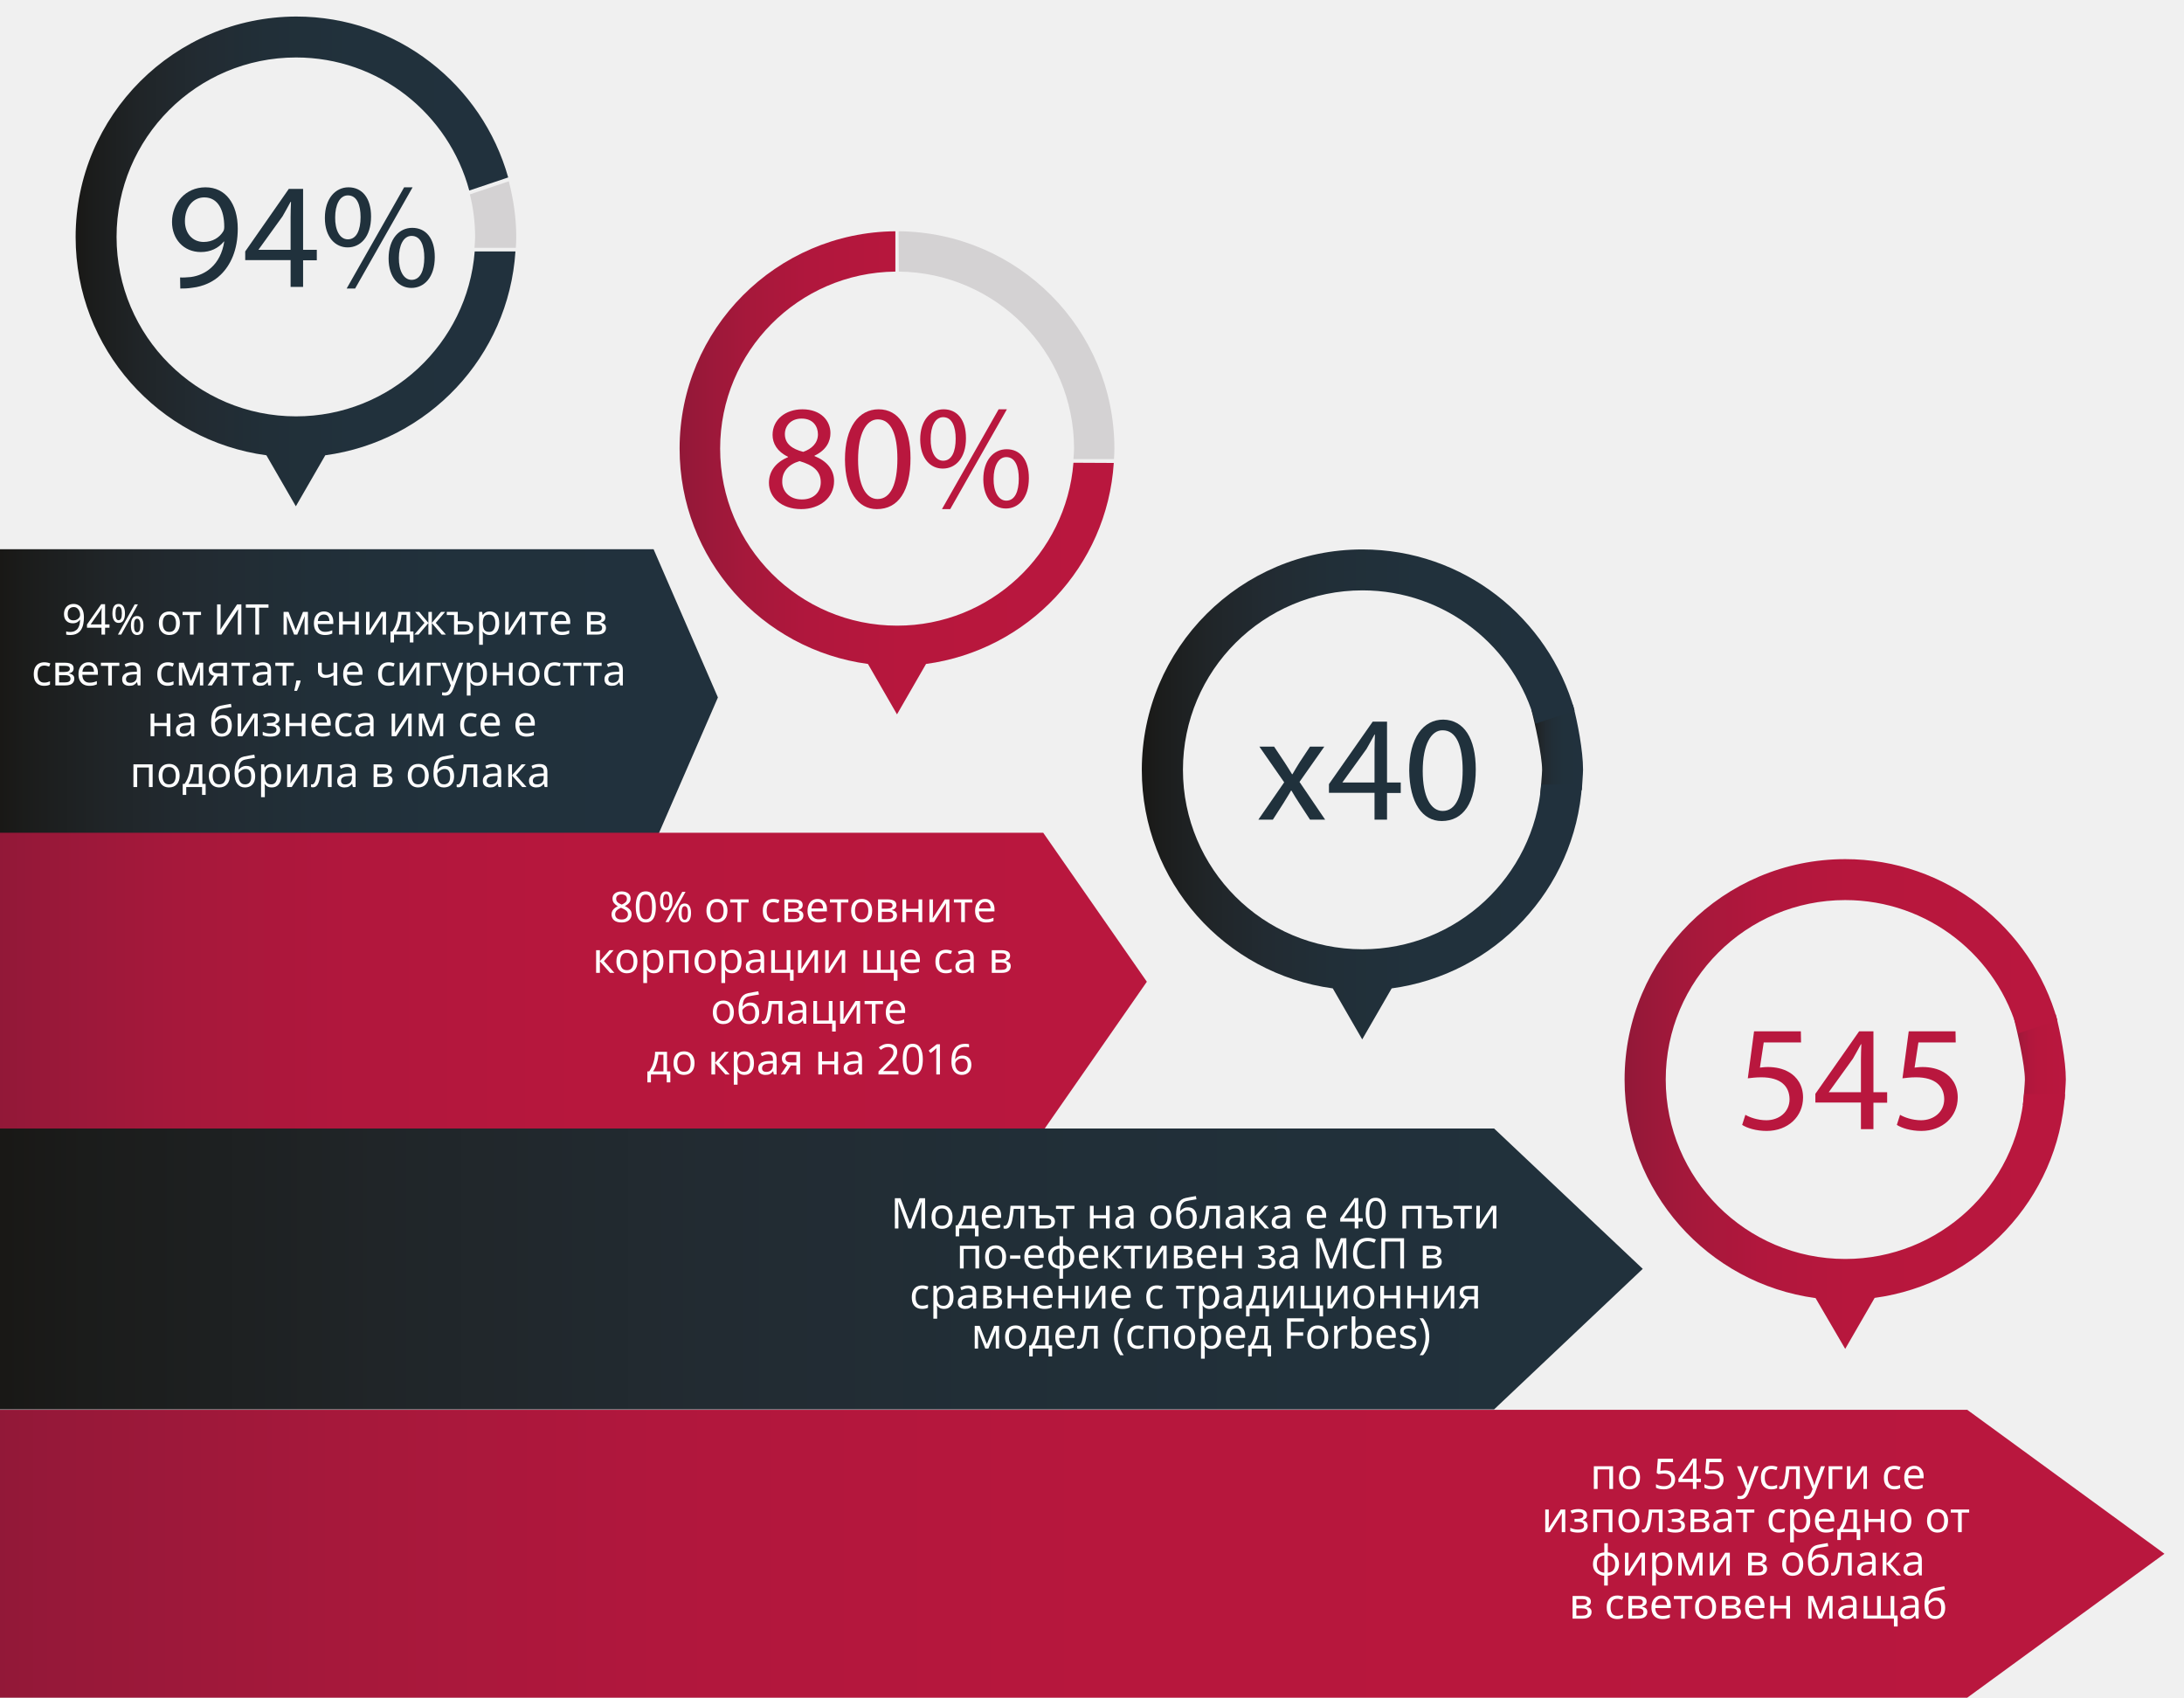
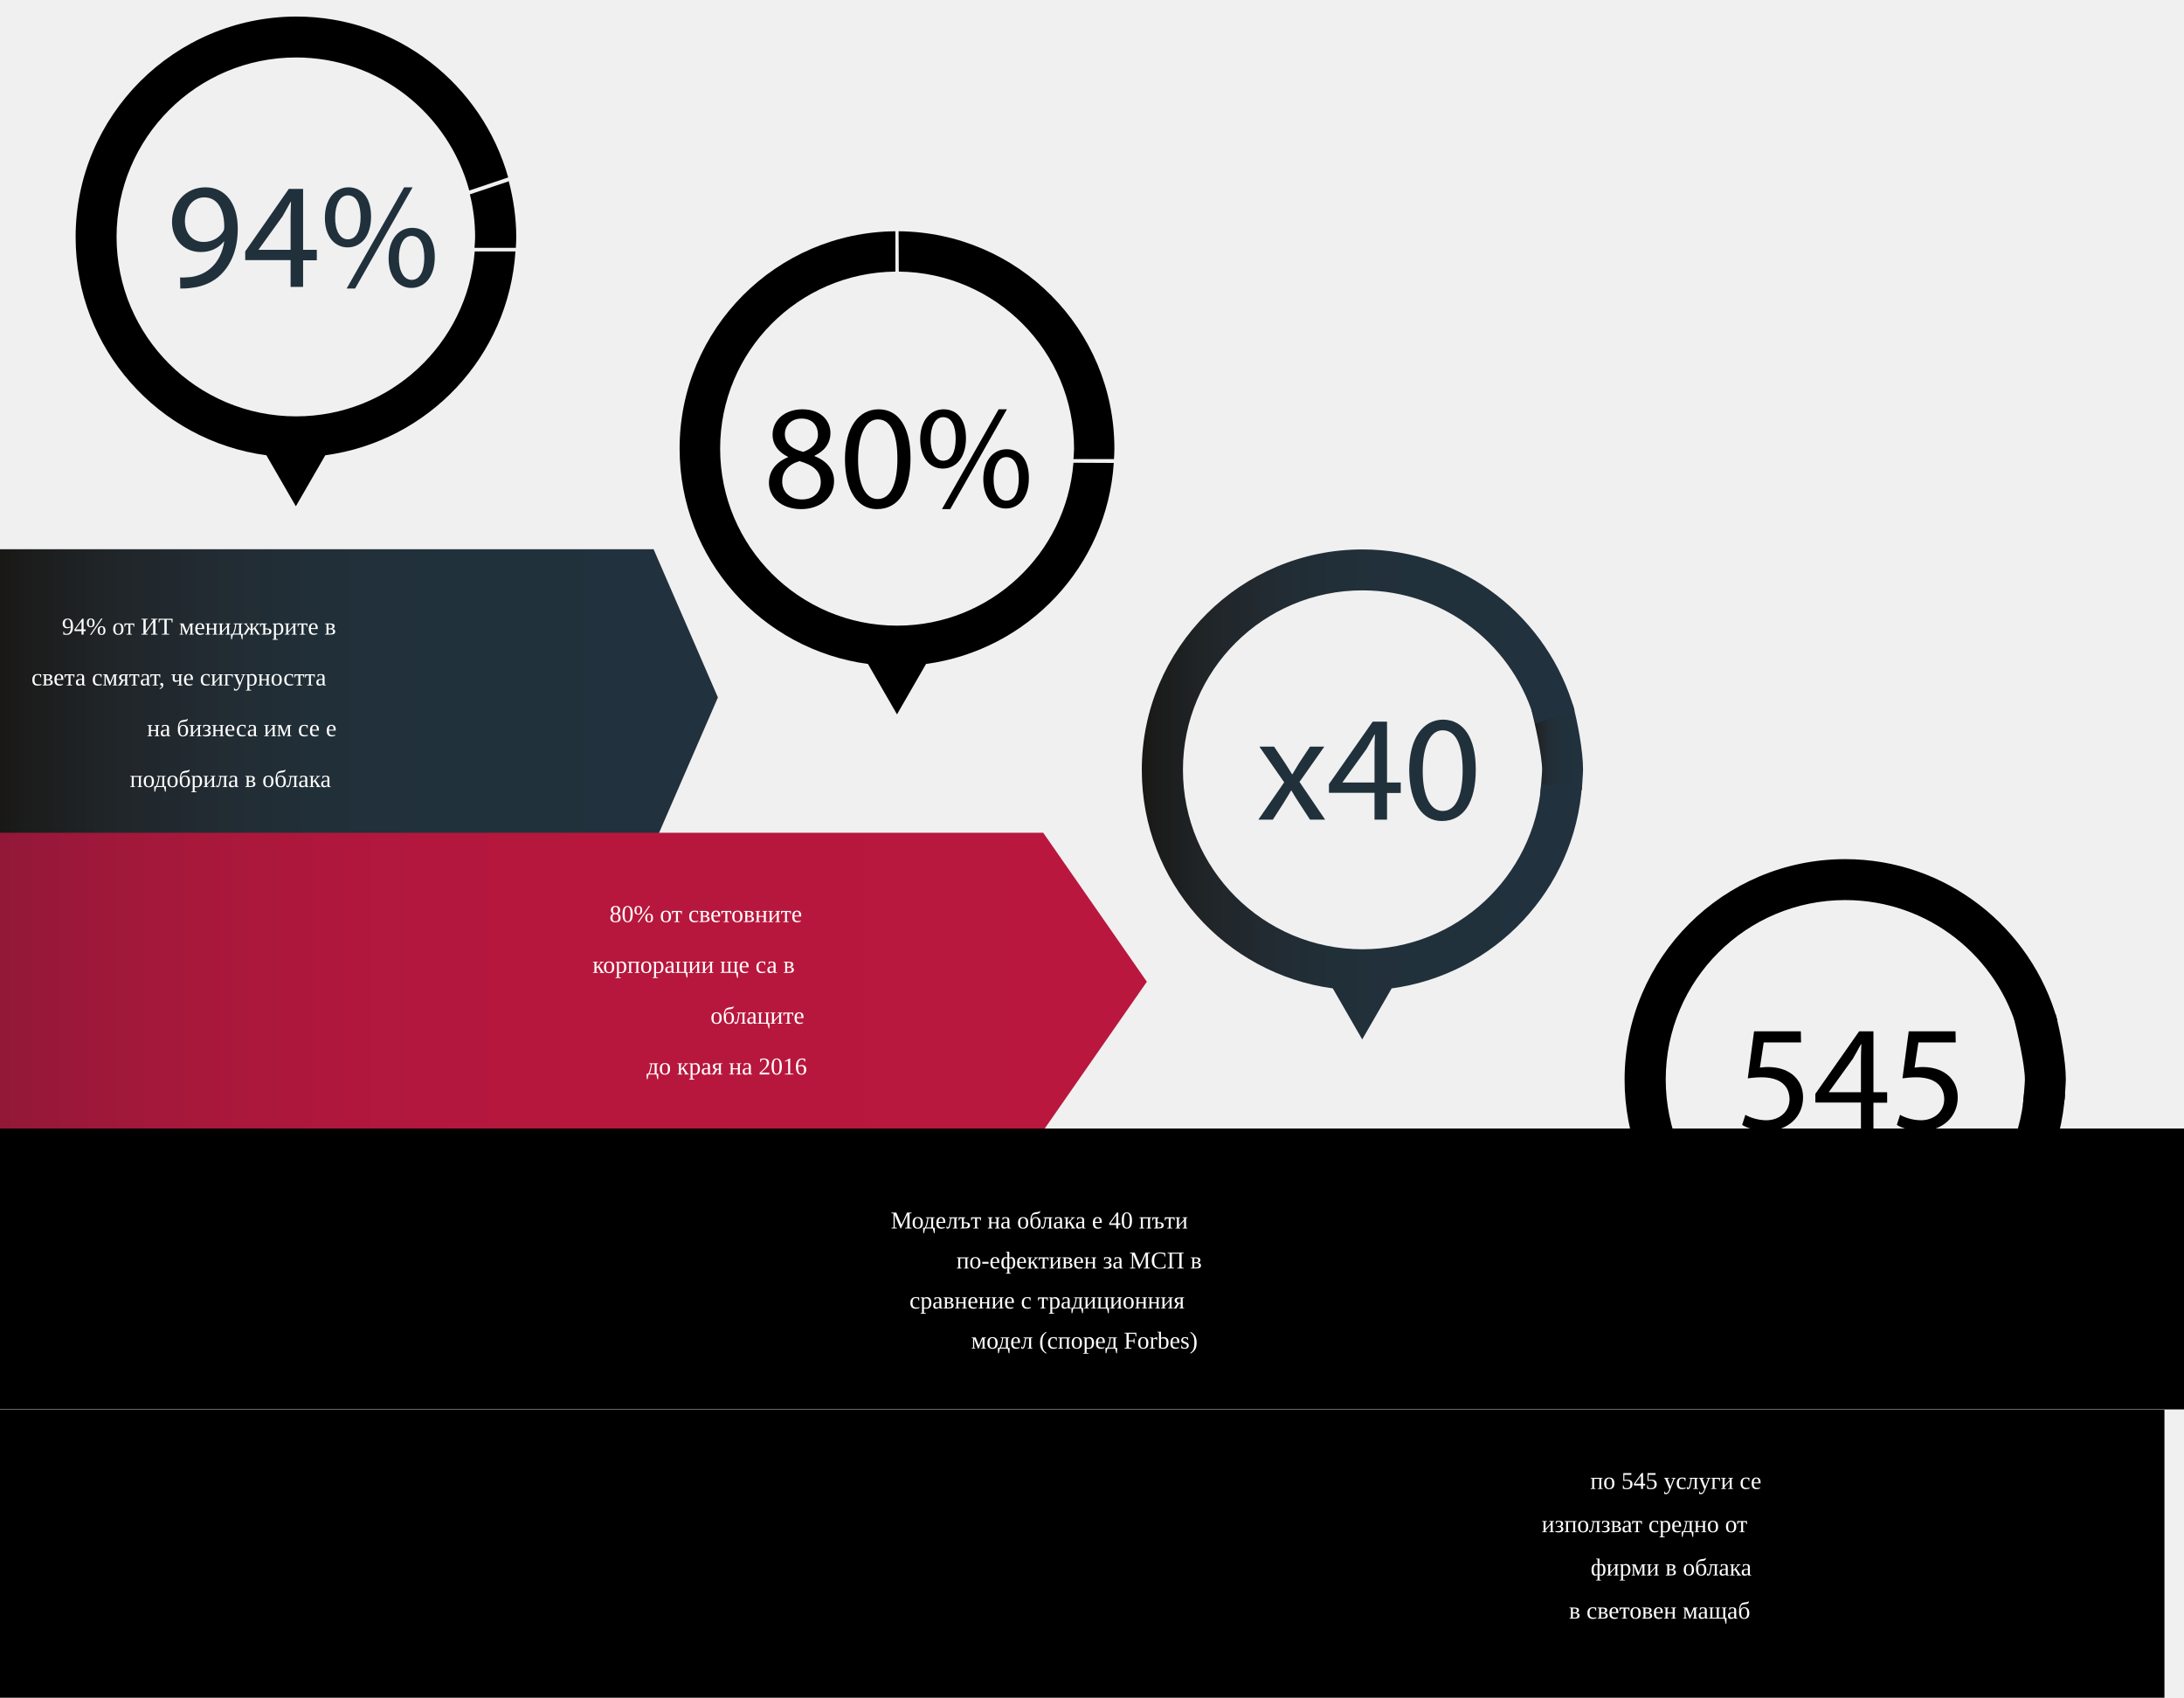
<svg xmlns="http://www.w3.org/2000/svg" xmlns:xlink="http://www.w3.org/1999/xlink" version="1.1" id="Ebene_1" x="0px" y="0px" viewBox="0 0 1083 842" style="enable-background:new 0 0 1083 842;" xml:space="preserve">
  <style type="text/css">
	.st0{clip-path:url(#SVGID_2_);fill:url(#SVGID_3_);}
	.st1{fill:url(#SVGID_4_);}
	.st2{fill:url(#SVGID_5_);}
	.st3{fill:#20313C;}
	.st4{clip-path:url(#SVGID_7_);fill:url(#SVGID_8_);}
	.st5{fill:none;}
	.st6{fill:#FFFFFF;}
- 	.st7{font-family:'OpenSans-Bold';}
+ 	.st7{font-family:HelenPro-Regular';}
	.st8{font-size:21px;}
	.st9{fill:#D4D2D3;}
	.st10{fill:url(#SVGID_9_);}
	.st11{fill:#B9173E;}
	.st12{fill:url(#SVGID_10_);}
	.st13{clip-path:url(#SVGID_12_);fill:url(#SVGID_13_);}
	.st14{clip-path:url(#SVGID_15_);fill:url(#SVGID_16_);}
	.st15{fill:url(#SVGID_17_);}
	.st16{fill:url(#SVGID_18_);}
</style>
  <g>
    <g>
      <g>
        <defs>
          <polygon id="SVGID_1_" points="0,272.4 0,419.3 324.1,419.3 356,345.9 324.1,272.4     " />
        </defs>
        <clipPath id="SVGID_2_">
          <use xlink:href="#SVGID_1_" style="overflow:visible;" />
        </clipPath>
        <linearGradient id="SVGID_3_" gradientUnits="userSpaceOnUse" x1="-76.421" y1="-74.846" x2="-75.471" y2="-74.846" gradientTransform="matrix(375.1194 0 0 375.1194 28666.801 28422.199)">
          <stop offset="0" style="stop-color:#191816" />
          <stop offset="3.293890e-02" style="stop-color:#1B1C1B" />
          <stop offset="0.15" style="stop-color:#202528" />
          <stop offset="0.283" style="stop-color:#222B32" />
          <stop offset="0.437" style="stop-color:#212F38" />
          <stop offset="0.631" style="stop-color:#21313C" />
          <stop offset="1" style="stop-color:#21313D" />
        </linearGradient>
        <rect y="272.4" class="st0" width="356" height="146.9" />
      </g>
    </g>
    <g>
      <g>
        <linearGradient id="SVGID_4_" gradientUnits="userSpaceOnUse" x1="759.3" y1="472.05" x2="785" y2="472.05" gradientTransform="matrix(1 0 0 -1 0 844)">
          <stop offset="0" style="stop-color:#191816" />
          <stop offset="3.293890e-02" style="stop-color:#1B1C1B" />
          <stop offset="0.15" style="stop-color:#202528" />
          <stop offset="0.283" style="stop-color:#222B32" />
          <stop offset="0.437" style="stop-color:#212F38" />
          <stop offset="0.631" style="stop-color:#21313C" />
          <stop offset="1" style="stop-color:#21313D" />
        </linearGradient>
        <path class="st1" d="M784.4,391.9c0.1-1.8,0.6-8.3,0.6-10.1c0-9.6-2.7-23.5-5-32.3l-20.7,2.1c1.7,6.8,5.4,22.9,5.4,30.3     c0,1.8-0.8,10.8-1,12.5L784.4,391.9z" />
        <linearGradient id="SVGID_5_" gradientUnits="userSpaceOnUse" x1="566.2" y1="450" x2="784.5" y2="450" gradientTransform="matrix(1 0 0 -1 0 844)">
          <stop offset="0" style="stop-color:#191816" />
          <stop offset="3.293890e-02" style="stop-color:#1B1C1B" />
          <stop offset="0.15" style="stop-color:#202528" />
          <stop offset="0.283" style="stop-color:#222B32" />
          <stop offset="0.437" style="stop-color:#212F38" />
          <stop offset="0.631" style="stop-color:#21313C" />
          <stop offset="1" style="stop-color:#21313D" />
        </linearGradient>
        <path class="st2" d="M764.3,388.9c-3.6,45.8-41.9,81.9-88.7,81.9c-49.2,0-89-39.9-89-89c0-49.2,39.9-89,89-89     c41.2,0,75.8,28,85.9,66.1l19.3-6.5c-12.9-46-55.1-79.9-105.2-79.9c-60.4,0-109.4,49-109.4,109.4c0,55.4,41.3,101.1,94.7,108.3     l14.6,25.3l14.6-25.3c51.1-6.9,91-49,94.4-101.1h-20.2V388.9z" />
      </g>
      <g>
        <path class="st3" d="M631.8,370.3l5.2,7.8c1.3,2,2.5,3.9,3.7,5.9h0.2c1.2-2.2,2.4-4,3.6-6l5.1-7.7h7.1l-12.3,17.5l12.7,18.7h-7.5     l-5.3-8.1c-1.4-2.1-2.6-4.1-3.9-6.3h-0.2c-1.2,2.2-2.5,4.1-3.8,6.3l-5.2,8.1H624l12.8-18.5l-12.3-17.7L631.8,370.3L631.8,370.3z" />
        <path class="st3" d="M681.6,406.4v-13.2H659v-4.3l21.7-31h7.1v30.2h6.8v5.2h-6.8v13.2h-6.2V406.4z M681.6,388.1v-16.2     c0-2.5,0.1-5.1,0.2-7.6h-0.2c-1.5,2.8-2.7,4.9-4,7.2L665.7,388v0.1H681.6z" />
        <path class="st3" d="M731.8,381.6c0,16.5-6.1,25.6-16.9,25.6c-9.5,0-15.9-8.9-16.1-25c0-16.3,7-25.3,16.9-25.3     C726,357.1,731.8,366.2,731.8,381.6z M705.5,382.4c0,12.6,3.9,19.8,9.9,19.8c6.7,0,9.9-7.8,9.9-20.2c0-12-3.1-19.8-9.9-19.8     C709.7,362.1,705.5,369.2,705.5,382.4z" />
      </g>
    </g>
    <g>
      <g>
        <defs>
          <polygon id="SVGID_6_" points="0,413 0,560.8 517.3,560.8 568.7,486.9 517.3,413     " />
        </defs>
        <clipPath id="SVGID_7_">
          <use xlink:href="#SVGID_6_" style="overflow:visible;" />
        </clipPath>
        <linearGradient id="SVGID_8_" gradientUnits="userSpaceOnUse" x1="-78.978" y1="-74.661" x2="-77.577" y2="-74.661" gradientTransform="matrix(407 0 0 407 32142.672 30874.094)">
          <stop offset="0" style="stop-color:#921838" />
          <stop offset="3.175431e-02" style="stop-color:#971839" />
          <stop offset="0.155" style="stop-color:#A6183B" />
          <stop offset="0.306" style="stop-color:#B1173D" />
          <stop offset="0.51" style="stop-color:#B7173D" />
          <stop offset="1" style="stop-color:#B9173E" />
        </linearGradient>
        <rect y="413" class="st4" width="568.7" height="147.8" />
      </g>
    </g>
    <g>
      <rect x="277" y="441.3" class="st5" width="256.6" height="106.2" />
      <text transform="matrix(1 0 0 1 302.2241 457.3032)" class="st6 st7 st8">80% от световните </text>
      <text transform="matrix(1 0 0 1 293.8241 482.5032)" class="st6 st7 st8">корпорации ще са в </text>
      <text transform="matrix(1 0 0 1 352.3241 507.7032)" class="st6 st7 st8">облаците </text>
      <text transform="matrix(1 0 0 1 320.6241 532.9032)" class="st6 st7 st8">до края на 2016</text>
      <g>
        <path class="st9" d="M445.7,134.7c48.1,0.5,86.9,39.6,86.9,87.8c0,1.8-0.2,3.5-0.3,5.2h20.1c0.1-1.7,0.2-3.5,0.2-5.2     c0-59.3-47.8-107.3-107-107.8L445.7,134.7L445.7,134.7z" />
        <linearGradient id="SVGID_9_" gradientUnits="userSpaceOnUse" x1="337" y1="609.5" x2="552.3" y2="609.5" gradientTransform="matrix(1 0 0 -1 0 844)">
          <stop offset="0" style="stop-color:#921838" />
          <stop offset="3.175431e-02" style="stop-color:#971839" />
          <stop offset="0.155" style="stop-color:#A6183B" />
          <stop offset="0.306" style="stop-color:#B1173D" />
          <stop offset="0.51" style="stop-color:#B7173D" />
          <stop offset="1" style="stop-color:#B9173E" />
        </linearGradient>
        <path class="st10" d="M532.3,229.5c-3.6,45.2-41.3,80.8-87.4,80.8c-48.5,0-87.8-39.3-87.8-87.8c0-48.2,38.8-87.3,86.9-87.8v-20     c-59.1,0.5-107,48.5-107,107.8c0,54.7,40.7,99.7,93.4,106.8l14.4,25l14.4-25c50.4-6.8,89.8-48.3,93.1-99.7L532.3,229.5     L532.3,229.5z" />
      </g>
      <g>
        <path class="st11" d="M381.3,239.5c0-6,3.6-10.3,9.5-12.8l-0.1-0.2c-5.3-2.5-7.6-6.6-7.6-10.8c0-7.6,6.4-12.7,14.8-12.7     c9.3,0,13.9,5.8,13.9,11.8c0,4.1-2,8.4-7.9,11.2v0.2c6,2.4,9.7,6.6,9.7,12.4c0,8.3-7.1,13.9-16.3,13.9     C387.3,252.5,381.3,246.5,381.3,239.5z M407,239.2c0-5.8-4.1-8.6-10.5-10.5c-5.6,1.6-8.6,5.3-8.6,9.9c-0.2,4.9,3.5,9.1,9.6,9.1     C403.3,247.8,407,244.2,407,239.2z M389.2,215.3c0,4.8,3.6,7.4,9.1,8.8c4.1-1.4,7.3-4.3,7.3-8.7c0-3.8-2.3-7.8-8.1-7.8     C392.2,207.6,389.2,211.2,389.2,215.3z" />
        <path class="st11" d="M451.5,227.2c0,16.3-6,25.3-16.7,25.3c-9.4,0-15.7-8.8-15.8-24.6c0-16.1,6.9-24.9,16.7-24.9     C445.7,203,451.5,212,451.5,227.2z M425.5,228c0,12.5,3.8,19.5,9.7,19.5c6.6,0,9.8-7.7,9.8-20c0-11.8-3-19.5-9.7-19.5     C429.6,208,425.5,214.9,425.5,228z" />
        <path class="st11" d="M479,217.3c0,10.1-5.3,15.1-11.5,15.1c-6,0-11.1-4.8-11.2-14.4c0-9.6,5.2-15,11.6-15     C474.6,203,479,208.1,479,217.3z M461.5,217.7c-0.1,6.1,2.1,10.8,6.2,10.8c4.3,0,6.2-4.6,6.2-10.9c0-5.8-1.7-10.7-6.2-10.7     C463.6,206.9,461.5,211.7,461.5,217.7z M467.1,252.5l28.1-49.5h4.1l-28.1,49.5H467.1z M510.2,237.1c0,10.1-5.3,15.1-11.4,15.1     c-6,0-11.1-4.8-11.2-14.4c0-9.7,5.2-15,11.6-15C505.9,222.8,510.2,228,510.2,237.1z M492.7,237.5c-0.1,6.1,2.3,10.8,6.3,10.8     c4.3,0,6.2-4.6,6.2-10.9c0-5.8-1.7-10.7-6.2-10.7C494.9,226.7,492.7,231.5,492.7,237.5z" />
      </g>
    </g>
    <g>
      <rect x="15.4" y="298.8" class="st5" width="321.6" height="128.5" />
      <text transform="matrix(1 0 0 1 30.6885 314.7329)" class="st6 st7 st8">94% от ИТ мениджърите в </text>
      <text transform="matrix(1 0 0 1 15.5885 339.9329)" class="st6 st7 st8">света смятат, че сигурността </text>
      <text transform="matrix(1 0 0 1 72.8885 365.1329)" class="st6 st7 st8">на бизнеса им се е </text>
      <text transform="matrix(1 0 0 1 64.3885 390.3329)" class="st6 st7 st8">подобрила в облака</text>
      <g>
        <linearGradient id="SVGID_10_" gradientUnits="userSpaceOnUse" x1="37.5" y1="714.35" x2="255.6" y2="714.35" gradientTransform="matrix(1 0 0 -1 0 844)">
          <stop offset="0" style="stop-color:#191816" />
          <stop offset="3.293890e-02" style="stop-color:#1B1C1B" />
          <stop offset="0.15" style="stop-color:#202528" />
          <stop offset="0.283" style="stop-color:#222B32" />
          <stop offset="0.437" style="stop-color:#212F38" />
          <stop offset="0.631" style="stop-color:#21313C" />
          <stop offset="1" style="stop-color:#21313D" />
        </linearGradient>
        <path class="st12" d="M235.4,124.7c-3.6,45.8-41.9,81.8-88.6,81.8c-49.1,0-89-39.8-89-89c0-49.1,39.8-89,89-89     c41.2,0,75.7,28,85.9,66L252,88C239.1,42,197,8.2,146.9,8.2C86.4,8.4,37.5,57.3,37.5,117.6c0,55.4,41.2,101,94.6,108.2l14.6,25.3     l14.6-25.3c51.1-6.9,90.9-48.9,94.3-101.1C255.6,124.7,235.4,124.7,235.4,124.7z" />
        <path class="st9" d="M255.8,122.9c0.1-1.8,0.2-3.5,0.2-5.3c0-9.6-1.4-18.8-3.7-27.7L233,96.4c1.7,6.8,2.6,13.9,2.6,21.2     c0,1.8-0.2,3.5-0.3,5.3C235.3,122.9,255.8,122.9,255.8,122.9z" />
      </g>
      <g>
        <path class="st3" d="M89.3,137.6c1.4,0.1,3.1,0,5.3-0.2c3.8-0.5,7.4-2.1,10.2-4.7c3.2-2.9,5.5-7.2,6.4-12.9H111     c-2.7,3.3-6.6,5.2-11.4,5.2c-8.7,0-14.3-6.6-14.3-14.9c0-9.2,6.6-17.2,16.6-17.2c9.9,0,16,8.1,16,20.5c0,10.7-3.6,18.1-8.4,22.8     c-3.7,3.7-8.9,5.9-14.1,6.5c-2.4,0.4-4.5,0.4-6,0.4L89.3,137.6L89.3,137.6z M91.7,109.7c0,6,3.7,10.3,9.3,10.3     c4.4,0,7.8-2.2,9.6-5.1c0.4-0.6,0.6-1.3,0.6-2.4c0-8.3-3.1-14.6-9.9-14.6C95.7,97.9,91.7,102.8,91.7,109.7z" />
        <path class="st3" d="M144.1,142.3V129h-22.5v-4.3l21.6-31h7.1v30.2h6.8v5.2h-6.8v13.2L144.1,142.3L144.1,142.3z M144.1,123.9     v-16.2c0-2.5,0.1-5.1,0.2-7.6h-0.2c-1.5,2.8-2.7,4.9-4,7.2l-11.9,16.5v0.1C128.2,123.9,144.1,123.9,144.1,123.9z" />
        <path class="st3" d="M184,107.4c0,10.2-5.4,15.3-11.6,15.3c-6,0-11.3-4.9-11.3-14.6s5.3-15.2,11.7-15.2     C179.5,92.9,184,98.1,184,107.4z M166.2,107.8c-0.1,6.2,2.2,10.9,6.3,10.9c4.3,0,6.3-4.6,6.3-11c0-5.9-1.7-10.8-6.3-10.8     C168.4,96.9,166.2,101.7,166.2,107.8z M171.9,143.1l28.5-50.2h4.2l-28.5,50.2H171.9z M215.6,127.5c0,10.2-5.4,15.3-11.6,15.3     c-6,0-11.3-4.9-11.3-14.6c0-9.8,5.3-15.2,11.7-15.2C211.2,113,215.6,118.2,215.6,127.5z M197.8,127.9c-0.1,6.2,2.3,10.9,6.3,10.9     c4.3,0,6.3-4.6,6.3-11c0-5.9-1.7-10.8-6.3-10.8C200,117,197.8,121.8,197.8,127.9z" />
      </g>
    </g>
    <g>
      <g>
        <defs>
          <polygon id="SVGID_11_" points="0,559.7 0,699 740.9,699 814.6,629.3 740.9,559.7     " />
        </defs>
        <clipPath id="SVGID_12_">
          <use xlink:href="#SVGID_11_" style="overflow:visible;" />
        </clipPath>
        <linearGradient id="SVGID_13_" gradientUnits="userSpaceOnUse" x1="-76.795" y1="-74.091" x2="-73.478" y2="-74.091" gradientTransform="matrix(375.1194 0 0 375.1194 28807.301 28422.199)">
          <stop offset="0" style="stop-color:#191816" />
          <stop offset="3.293890e-02" style="stop-color:#1B1C1B" />
          <stop offset="0.15" style="stop-color:#202528" />
          <stop offset="0.283" style="stop-color:#222B32" />
          <stop offset="0.437" style="stop-color:#212F38" />
          <stop offset="0.631" style="stop-color:#21313C" />
          <stop offset="1" style="stop-color:#21313D" />
        </linearGradient>
        <rect y="559.7" class="st13" width="1244.1" height="139.3" />
      </g>
    </g>
    <g>
      <g>
        <defs>
          <polygon id="SVGID_14_" points="0,699.2 0,842 975.5,842 1073.3,770.6 975.5,699.2     " />
        </defs>
        <clipPath id="SVGID_15_">
          <use xlink:href="#SVGID_14_" style="overflow:visible;" />
        </clipPath>
        <linearGradient id="SVGID_16_" gradientUnits="userSpaceOnUse" x1="-76.814" y1="-73.964" x2="-74.171" y2="-73.964" gradientTransform="matrix(407 0 0 407 31260.672 30874.094)">
          <stop offset="0" style="stop-color:#921838" />
          <stop offset="3.175431e-02" style="stop-color:#971839" />
          <stop offset="0.155" style="stop-color:#A6183B" />
          <stop offset="0.306" style="stop-color:#B1173D" />
          <stop offset="0.51" style="stop-color:#B7173D" />
          <stop offset="1" style="stop-color:#B9173E" />
        </linearGradient>
        <rect y="699.2" class="st14" width="1073.3" height="142.8" />
      </g>
    </g>
    <text transform="matrix(1 0 0 1 441.7212 609.2666)" class="st6 st7 st8">Моделът на облака е 40 пъти </text>
    <text transform="matrix(1 0 0 1 474.2212 629.1182)" class="st6 st7 st8">по-ефективен за МСП в </text>
    <text transform="matrix(1 0 0 1 450.9858 648.9712)" class="st6 st7 st8">сравнение с традиционния </text>
    <text transform="matrix(1 0 0 1 481.5679 668.8252)" class="st6 st7 st8">модел (според Forbes) </text>
    <text transform="matrix(1 0 0 1 788.5757 738.4512)" class="st6 st7 st8">по 545 услуги се  </text>
    <text transform="matrix(1 0 0 1 764.4741 759.896)" class="st6 st7 st8">използват средно от </text>
    <text transform="matrix(1 0 0 1 788.7759 781.3403)" class="st6 st7 st8">фирми в облака </text>
    <text transform="matrix(1 0 0 1 778.0347 802.7861)" class="st6 st7 st8">в световен мащаб </text>
    <g>
      <g>
        <linearGradient id="SVGID_17_" gradientUnits="userSpaceOnUse" x1="998.636" y1="318.45" x2="1024.336" y2="318.45" gradientTransform="matrix(1 0 0 -1 0 844)">
          <stop offset="0" style="stop-color:#921838" />
          <stop offset="3.175431e-02" style="stop-color:#971839" />
          <stop offset="0.155" style="stop-color:#A6183B" />
          <stop offset="0.306" style="stop-color:#B1173D" />
          <stop offset="0.51" style="stop-color:#B7173D" />
          <stop offset="1" style="stop-color:#B9173E" />
        </linearGradient>
        <path class="st15" d="M1023.8,545.5c0.1-1.8,0.6-8.3,0.6-10.1c0-9.6-2.7-23.5-5-32.3l-20.7,2.1c1.7,6.8,5.4,22.9,5.4,30.3     c0,1.8-0.8,10.8-1,12.5L1023.8,545.5z" />
        <linearGradient id="SVGID_18_" gradientUnits="userSpaceOnUse" x1="805.6" y1="296.45" x2="1024" y2="296.45" gradientTransform="matrix(1 0 0 -1 0 844)">
          <stop offset="0" style="stop-color:#921838" />
          <stop offset="3.175431e-02" style="stop-color:#971839" />
          <stop offset="0.155" style="stop-color:#A6183B" />
          <stop offset="0.306" style="stop-color:#B1173D" />
          <stop offset="0.51" style="stop-color:#B7173D" />
          <stop offset="1" style="stop-color:#B9173E" />
        </linearGradient>
        <path class="st16" d="M1003.7,542.5c-3.6,45.8-41.9,81.9-88.7,81.9c-49.2,0-89-39.9-89-89c0-49.2,39.9-89,89-89     c41.2,0,75.8,28,85.9,66.1l19.3-6.5c-12.9-46-55.1-79.9-105.2-79.9c-60.4,0-109.4,49-109.4,109.4c0,55.4,41.3,101.1,94.7,108.3     L915,669l14.6-25.3c51.1-6.9,91-49,94.4-101.1h-20.3V542.5z" />
      </g>
      <g>
        <path class="st11" d="M893.1,517h-18.5l-1.9,12.5c1.1-0.1,2.2-0.3,4-0.3c3.7,0,7.5,0.8,10.5,2.6c3.8,2.2,6.9,6.4,6.9,12.5     c0,9.5-7.5,16.6-18.1,16.6c-5.3,0-9.8-1.5-12.1-3l1.6-5c2,1.2,6,2.7,10.4,2.7c6.2,0,11.5-4,11.5-10.5c-0.1-6.3-4.3-10.8-14-10.8     c-2.8,0-4.9,0.3-6.7,0.5l3.1-23.3H893L893.1,517L893.1,517z" />
        <path class="st11" d="M922.8,560v-13.2h-22.6v-4.3l21.7-31h7.1v30.2h6.8v5.2H929V560H922.8z M922.8,541.7v-16.2     c0-2.5,0.1-5.1,0.2-7.6h-0.2c-1.5,2.8-2.7,4.9-4,7.2l-11.9,16.5v0.1H922.8z" />
        <path class="st11" d="M969.8,517h-18.5l-1.9,12.5c1.1-0.1,2.2-0.3,4-0.3c3.7,0,7.5,0.8,10.5,2.6c3.8,2.2,6.9,6.4,6.9,12.5     c0,9.5-7.5,16.6-18.1,16.6c-5.3,0-9.8-1.5-12.1-3l1.6-5c2,1.2,6,2.7,10.4,2.7c6.2,0,11.5-4,11.5-10.5c-0.1-6.3-4.3-10.8-14-10.8     c-2.8,0-4.9,0.3-6.7,0.5l3.1-23.3h23.2L969.8,517L969.8,517z" />
      </g>
    </g>
  </g>
</svg>
